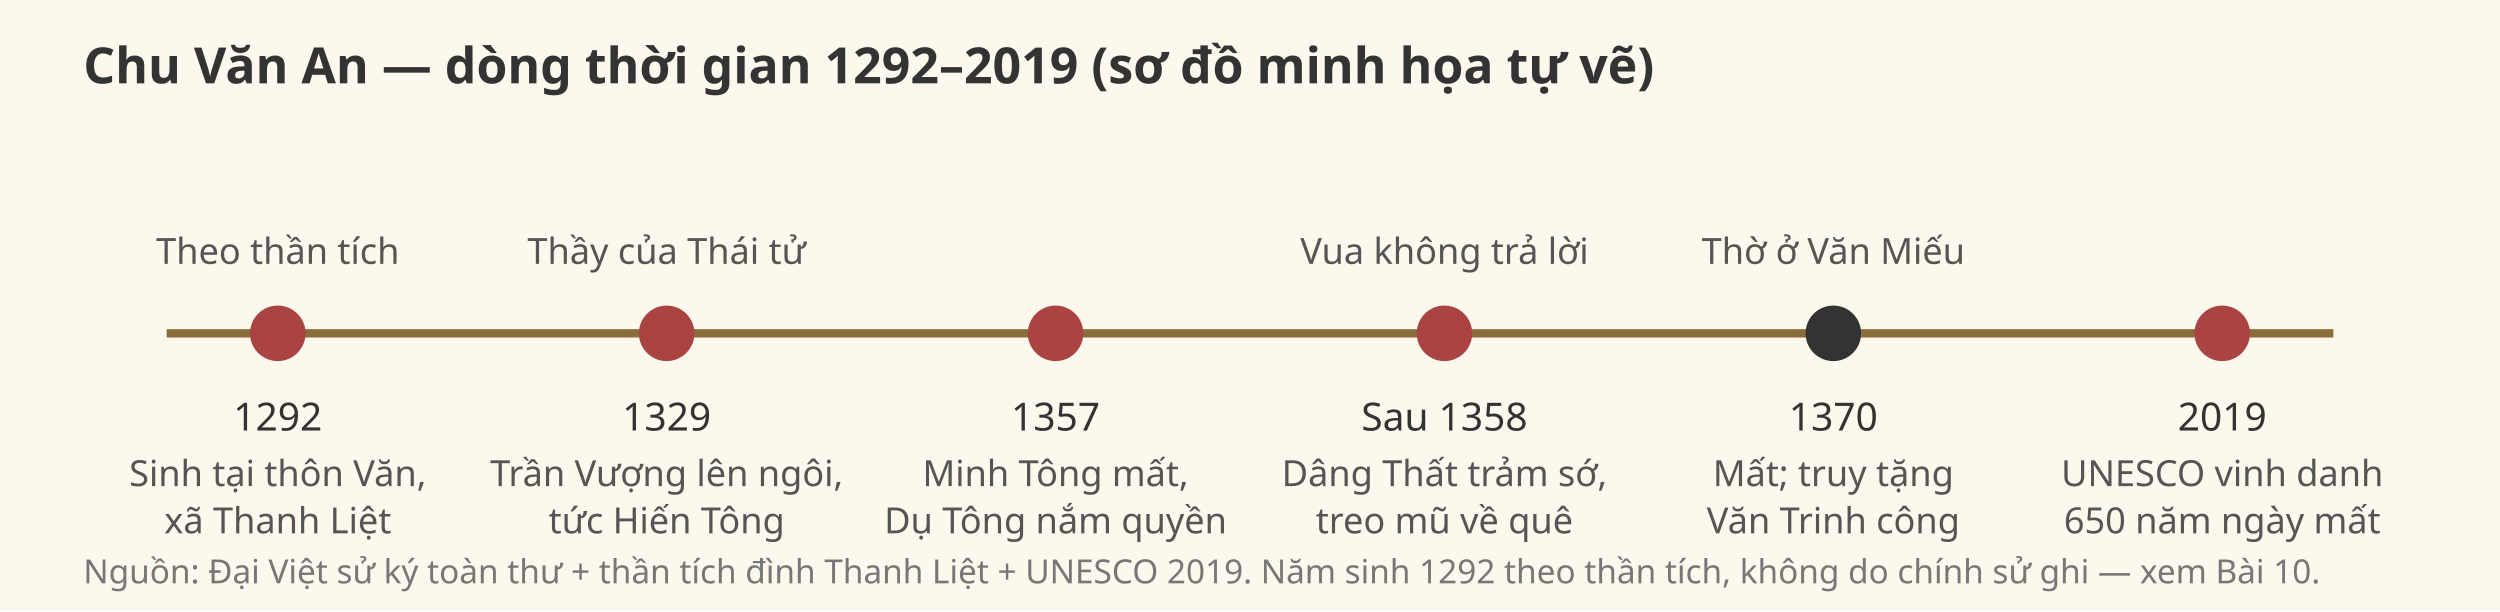
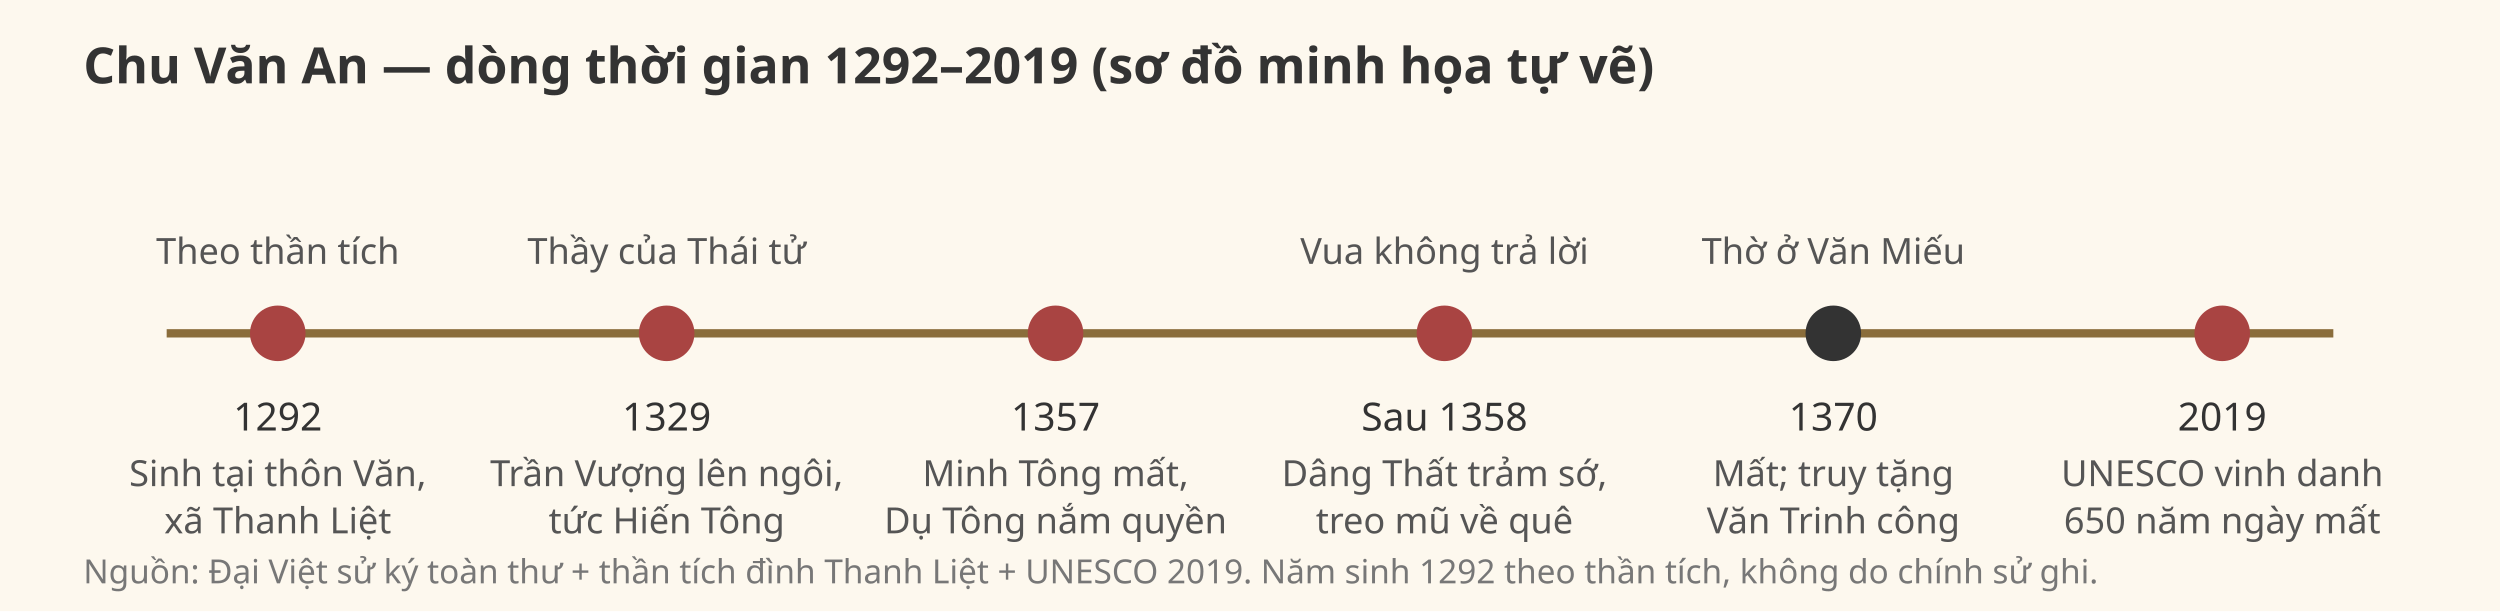
<svg xmlns="http://www.w3.org/2000/svg" width="900" height="220" viewBox="0 0 900 220" role="img" aria-label="Sơ đồ dòng thời gian Chu Văn An năm 1292 đến năm 2019">
  <rect width="900" height="220" fill="#fdf8ee" />
  <text x="30" y="30" font-family="sans-serif" font-size="18" font-weight="bold" fill="#333">Chu Văn An — dòng thời gian 1292–2019 (sơ đồ minh họa tự vẽ)</text>
  <line x1="60" y1="120" x2="840" y2="120" stroke="#8a6d3b" stroke-width="3" />
  <circle cx="100" cy="120" r="10" fill="#a94442" />
  <text x="100" y="155" text-anchor="middle" font-family="sans-serif" font-size="14" fill="#333">1292</text>
  <text x="100" y="175" text-anchor="middle" font-family="sans-serif" font-size="13" fill="#555">Sinh tại thôn Văn,</text>
  <text x="100" y="192" text-anchor="middle" font-family="sans-serif" font-size="13" fill="#555">xã Thanh Liệt</text>
  <text x="100" y="95" text-anchor="middle" font-family="sans-serif" font-size="13" fill="#555">Theo thần tích</text>
  <circle cx="240" cy="120" r="10" fill="#a94442" />
  <text x="240" y="155" text-anchor="middle" font-family="sans-serif" font-size="14" fill="#333">1329</text>
  <text x="240" y="175" text-anchor="middle" font-family="sans-serif" font-size="13" fill="#555">Trần Vượng lên ngôi,</text>
  <text x="240" y="192" text-anchor="middle" font-family="sans-serif" font-size="13" fill="#555">tức Hiến Tông</text>
  <text x="240" y="95" text-anchor="middle" font-family="sans-serif" font-size="13" fill="#555">Thầy của Thái tử</text>
  <circle cx="380" cy="120" r="10" fill="#a94442" />
  <text x="380" y="155" text-anchor="middle" font-family="sans-serif" font-size="14" fill="#333">1357</text>
  <text x="380" y="175" text-anchor="middle" font-family="sans-serif" font-size="13" fill="#555">Minh Tông mất,</text>
  <text x="380" y="192" text-anchor="middle" font-family="sans-serif" font-size="13" fill="#555">Dụ Tông nắm quyền</text>
  <circle cx="520" cy="120" r="10" fill="#a94442" />
  <text x="520" y="155" text-anchor="middle" font-family="sans-serif" font-size="14" fill="#333">Sau 1358</text>
  <text x="520" y="175" text-anchor="middle" font-family="sans-serif" font-size="13" fill="#555">Dâng Thất trảm sớ,</text>
  <text x="520" y="192" text-anchor="middle" font-family="sans-serif" font-size="13" fill="#555">treo mũ về quê</text>
  <text x="520" y="95" text-anchor="middle" font-family="sans-serif" font-size="13" fill="#555">Vua không trả lời</text>
  <circle cx="660" cy="120" r="10" fill="#333" />
  <text x="660" y="155" text-anchor="middle" font-family="sans-serif" font-size="14" fill="#333">1370</text>
  <text x="660" y="175" text-anchor="middle" font-family="sans-serif" font-size="13" fill="#555">Mất; truy tặng</text>
  <text x="660" y="192" text-anchor="middle" font-family="sans-serif" font-size="13" fill="#555">Văn Trinh công</text>
  <text x="660" y="95" text-anchor="middle" font-family="sans-serif" font-size="13" fill="#555">Thờ ở Văn Miếu</text>
  <circle cx="800" cy="120" r="10" fill="#a94442" />
  <text x="800" y="155" text-anchor="middle" font-family="sans-serif" font-size="14" fill="#333">2019</text>
  <text x="800" y="175" text-anchor="middle" font-family="sans-serif" font-size="13" fill="#555">UNESCO vinh danh</text>
  <text x="800" y="192" text-anchor="middle" font-family="sans-serif" font-size="13" fill="#555">650 năm ngày mất</text>
-   <text x="30" y="210" font-family="sans-serif" font-size="12" fill="#777">Nguồn: Đại Việt sử ký toàn thư + thần tích đình Thanh Liệt + UNESCO 2019. Năm sinh 1292 theo thần tích, không do chính sử ghi — xem Bài 10.</text>
+   <text x="30" y="210" font-family="sans-serif" font-size="12" fill="#777">Nguồn: Đại Việt sử ký toàn thư + thần tích đình Thanh Liệt + UNESCO 2019. Năm sinh 1292 theo thần tích, không do chính sử ghi.</text>
</svg>
